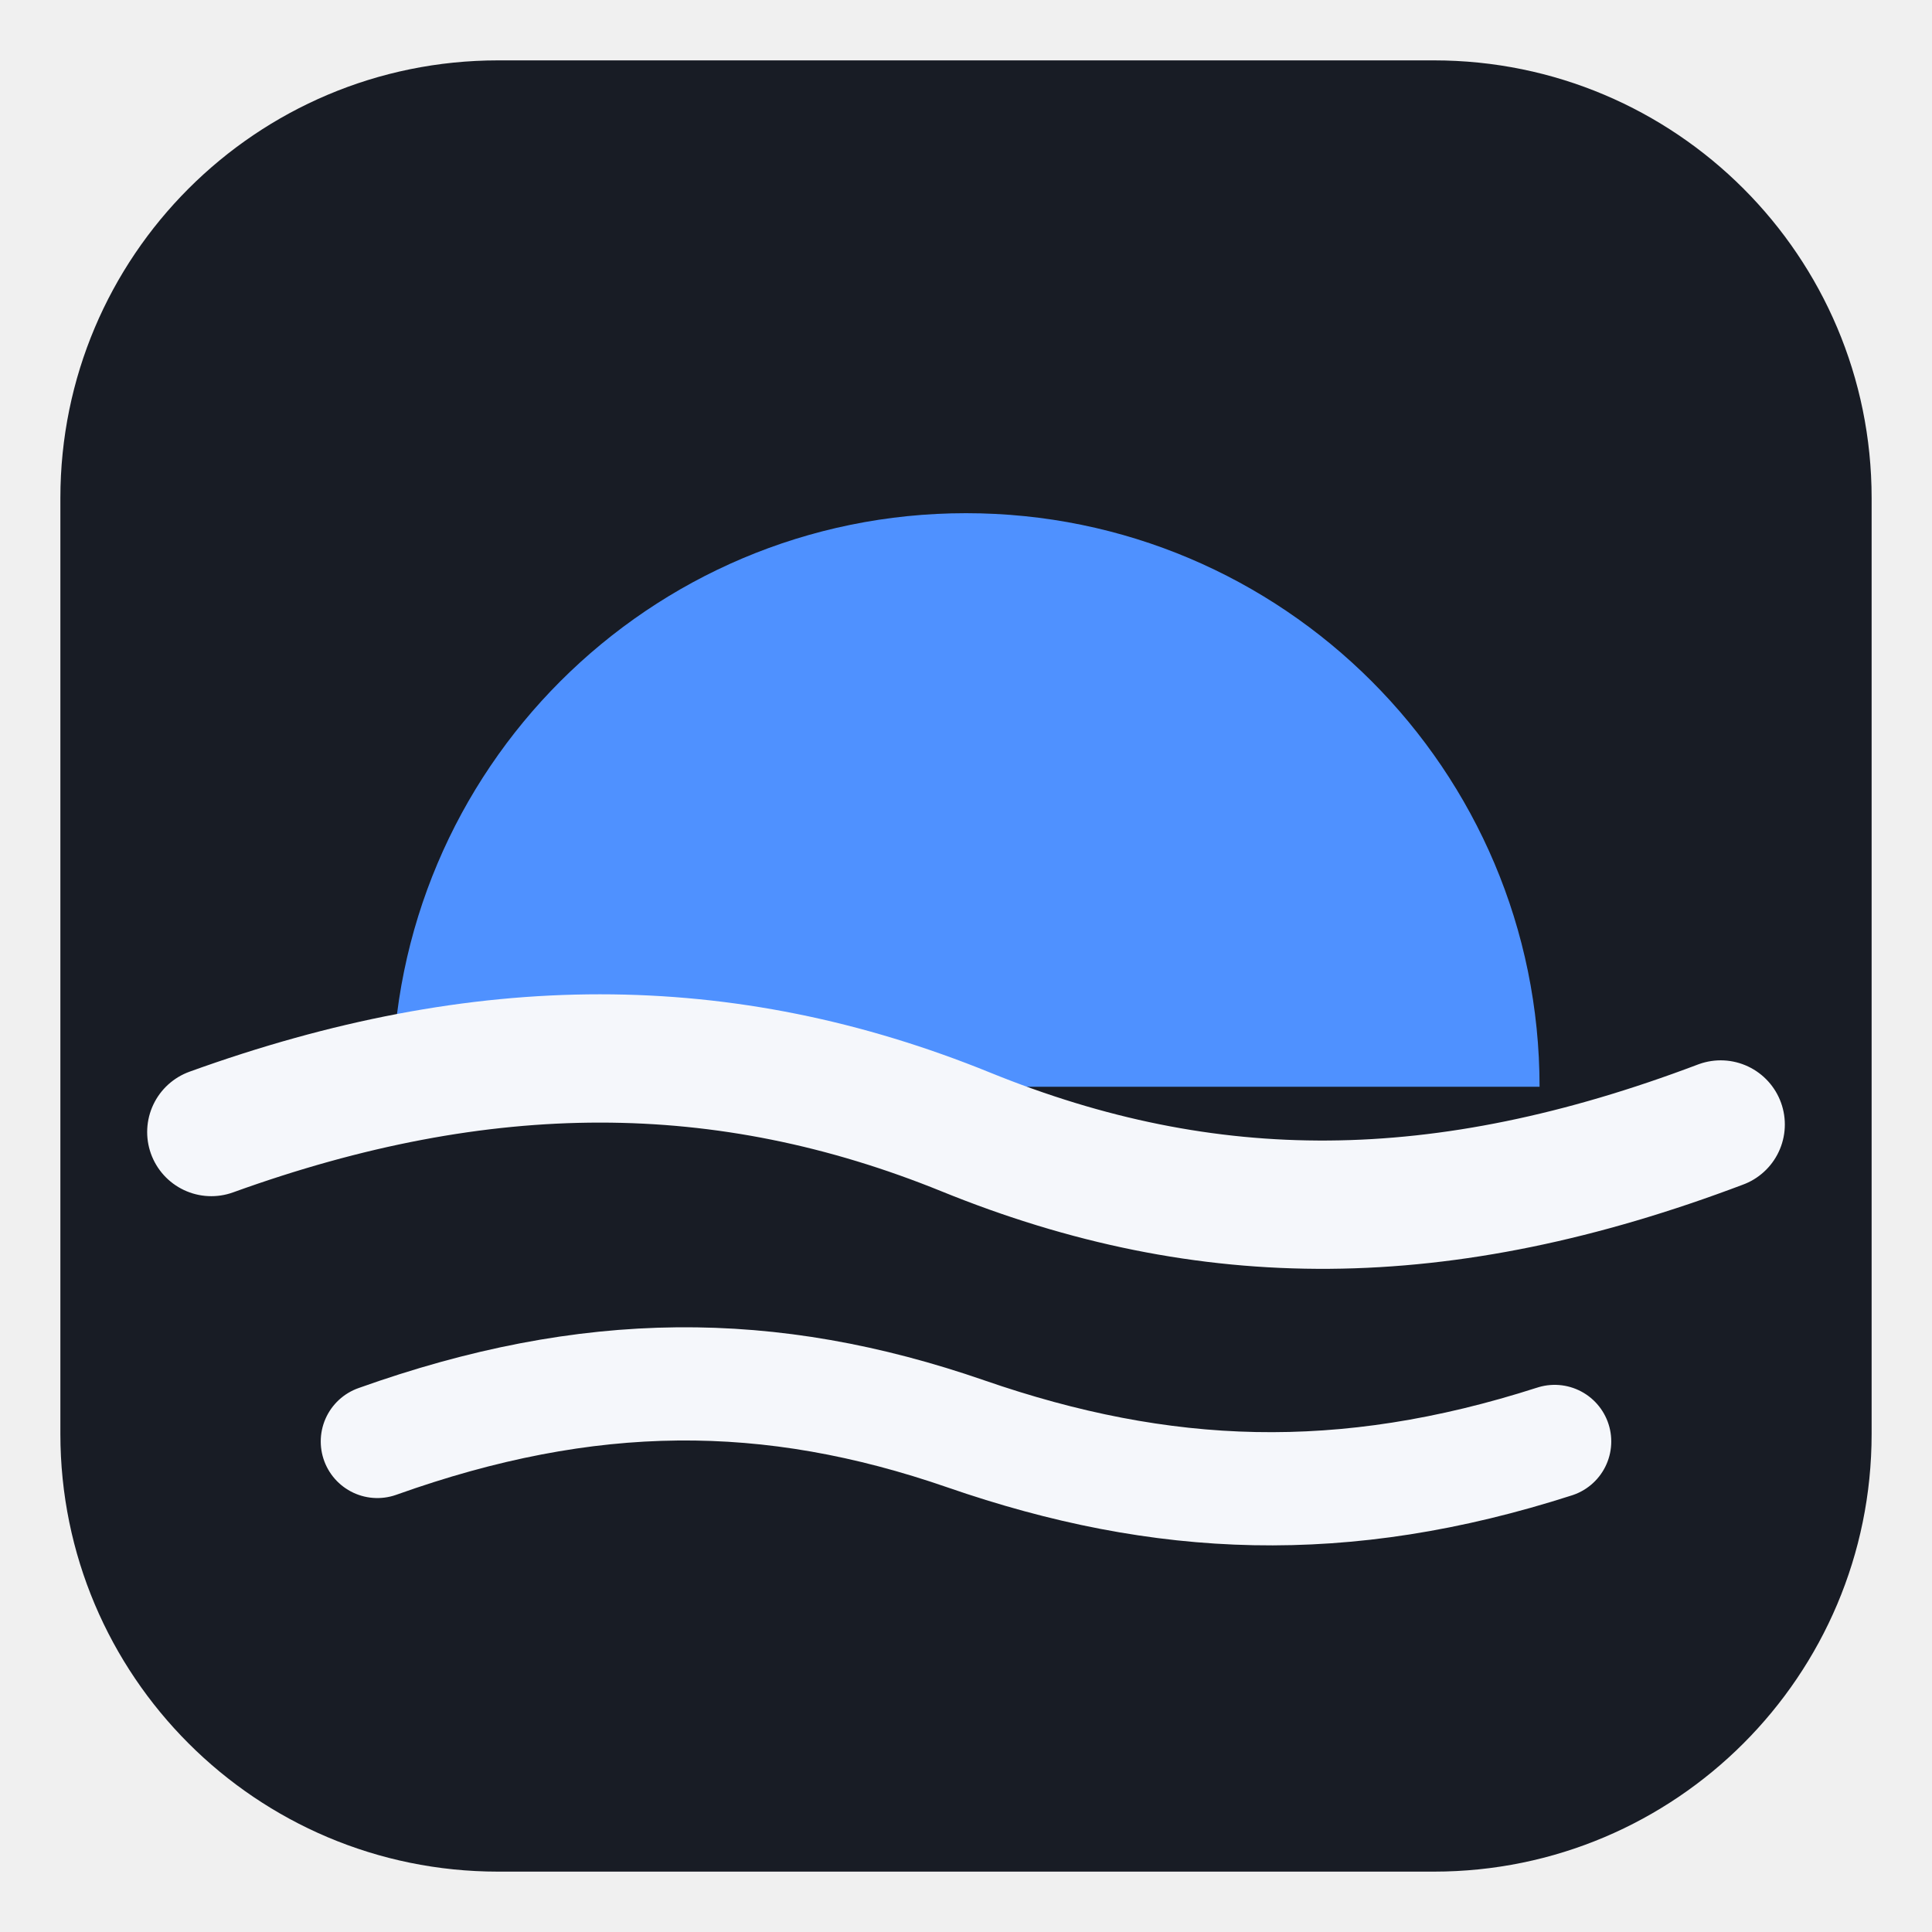
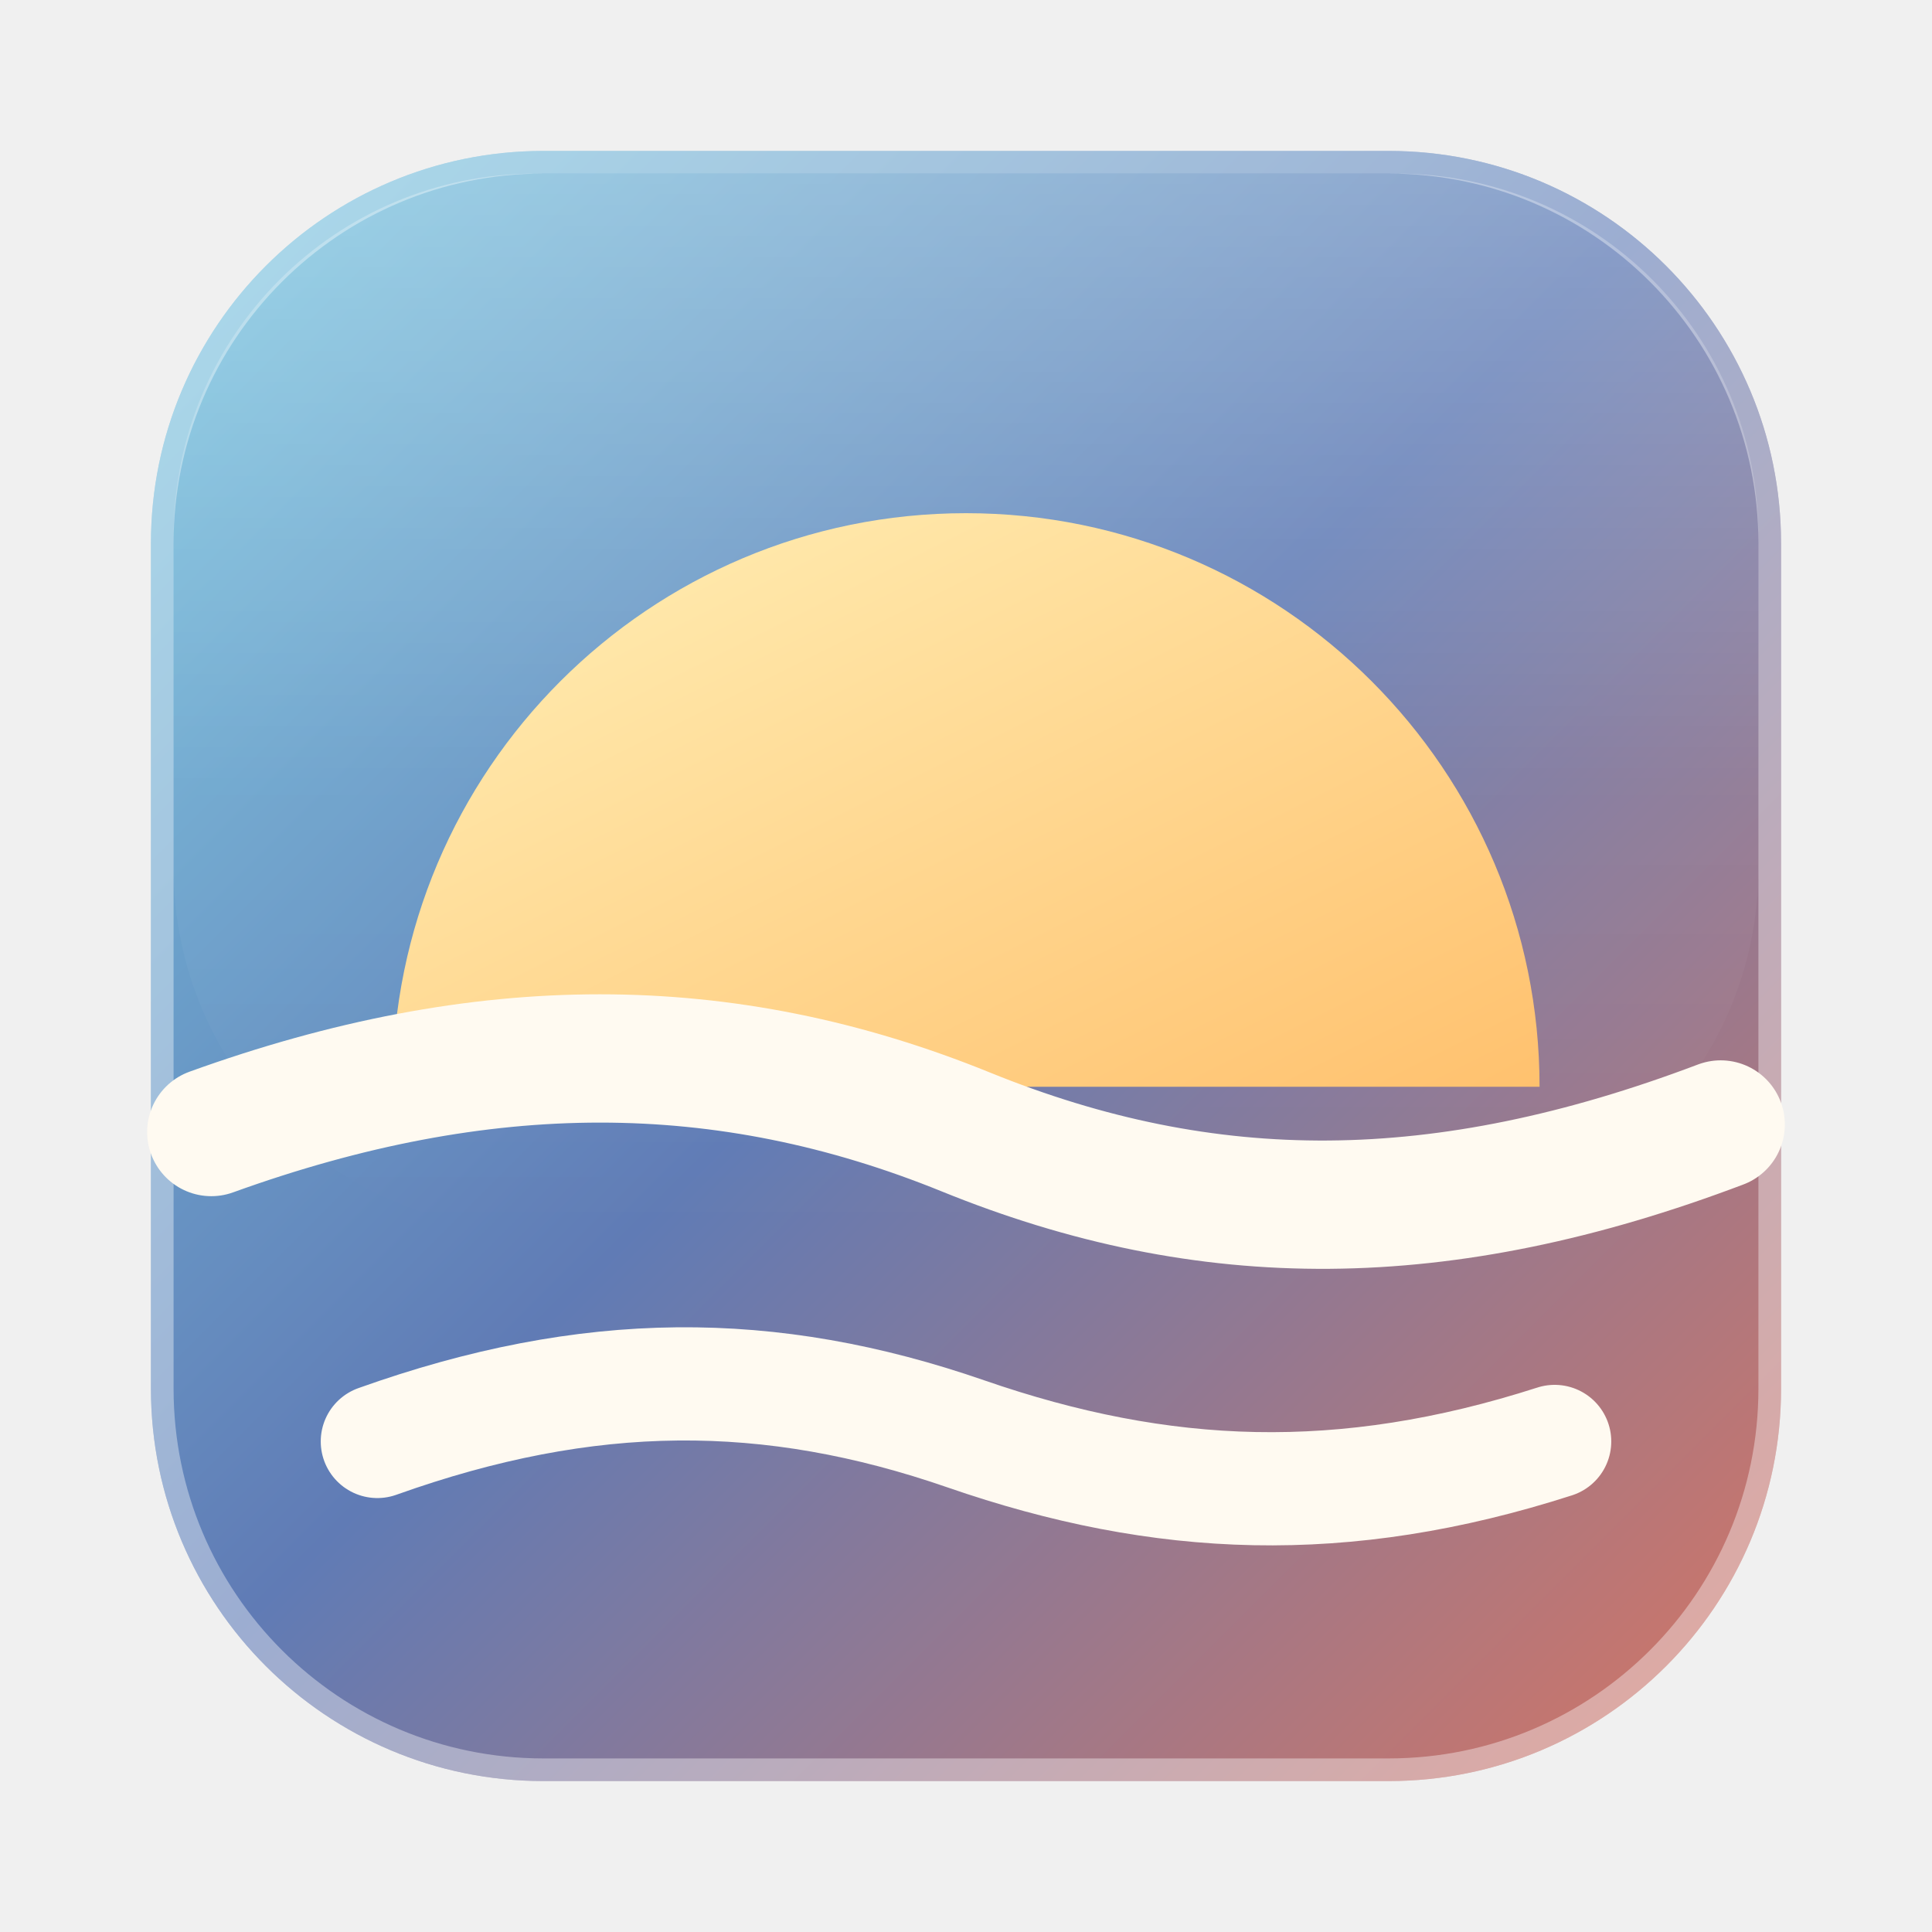
<svg xmlns="http://www.w3.org/2000/svg" viewBox="0 0 128 128" width="128" height="128" role="img" aria-labelledby="title">
-   <rect x="4" y="4" width="120" height="120" rx="29" fill="#181c25" />
-   <g transform="scale(.5)" fill="#f5f7fb">
-     <path d="M52 144a76 76 0 0 1 152 0z" fill="#4f91ff" />
-     <path d="M28 150c36-13 68-13 100 0s63 13 100-1" fill="none" stroke="#f5f7fb" stroke-width="17" stroke-linecap="round" />
-     <path d="M50 191c28-10 52-10 78-1s50 10 78 1" fill="none" stroke="#f5f7fb" stroke-width="15" stroke-linecap="round" />
+   <defs>
+     <linearGradient id="surface" x1="0" y1="0" x2="1" y2="1">
+       <stop offset="0" stop-color="#78c9e2" />
+       <stop offset="0.48" stop-color="#607bb5" />
+       <stop offset="1" stop-color="#d77562" />
+     </linearGradient>
+     <linearGradient id="sun" x1="0" y1="0" x2="1" y2="1">
+       <stop offset="0" stop-color="#fff0b7" />
+       <stop offset="1" stop-color="#ffc16e" />
+     </linearGradient>
+     <linearGradient id="glaze" x1="0" y1="0" x2="0" y2="1">
+       <stop offset="0" stop-color="#fff" stop-opacity=".28" />
+       <stop offset=".58" stop-color="#fff" stop-opacity=".05" />
+       <stop offset="1" stop-color="#fff" stop-opacity="0" />
+     </linearGradient>
+   </defs>
+   <rect x="10" y="10" width="108" height="108" rx="26" fill="url(#surface)" />
+   <rect x="10.75" y="10.75" width="106.5" height="106.5" rx="25.25" fill="none" stroke="#fff" stroke-opacity=".38" stroke-width="1.5" />
+   <rect x="11.5" y="11.5" width="105" height="70" rx="24" fill="url(#glaze)" />
+   <g transform="scale(.5)">
+     <path d="M52 144a76 76 0 0 1 152 0z" fill="url(#sun)" />
+     <path d="M28 150c36-13 68-13 100 0s63 13 100-1" fill="none" stroke="#fffaf1" stroke-width="17" stroke-linecap="round" />
+     <path d="M50 191c28-10 52-10 78-1s50 10 78 1" fill="none" stroke="#fffaf1" stroke-width="15" stroke-linecap="round" />
  </g>
</svg>
